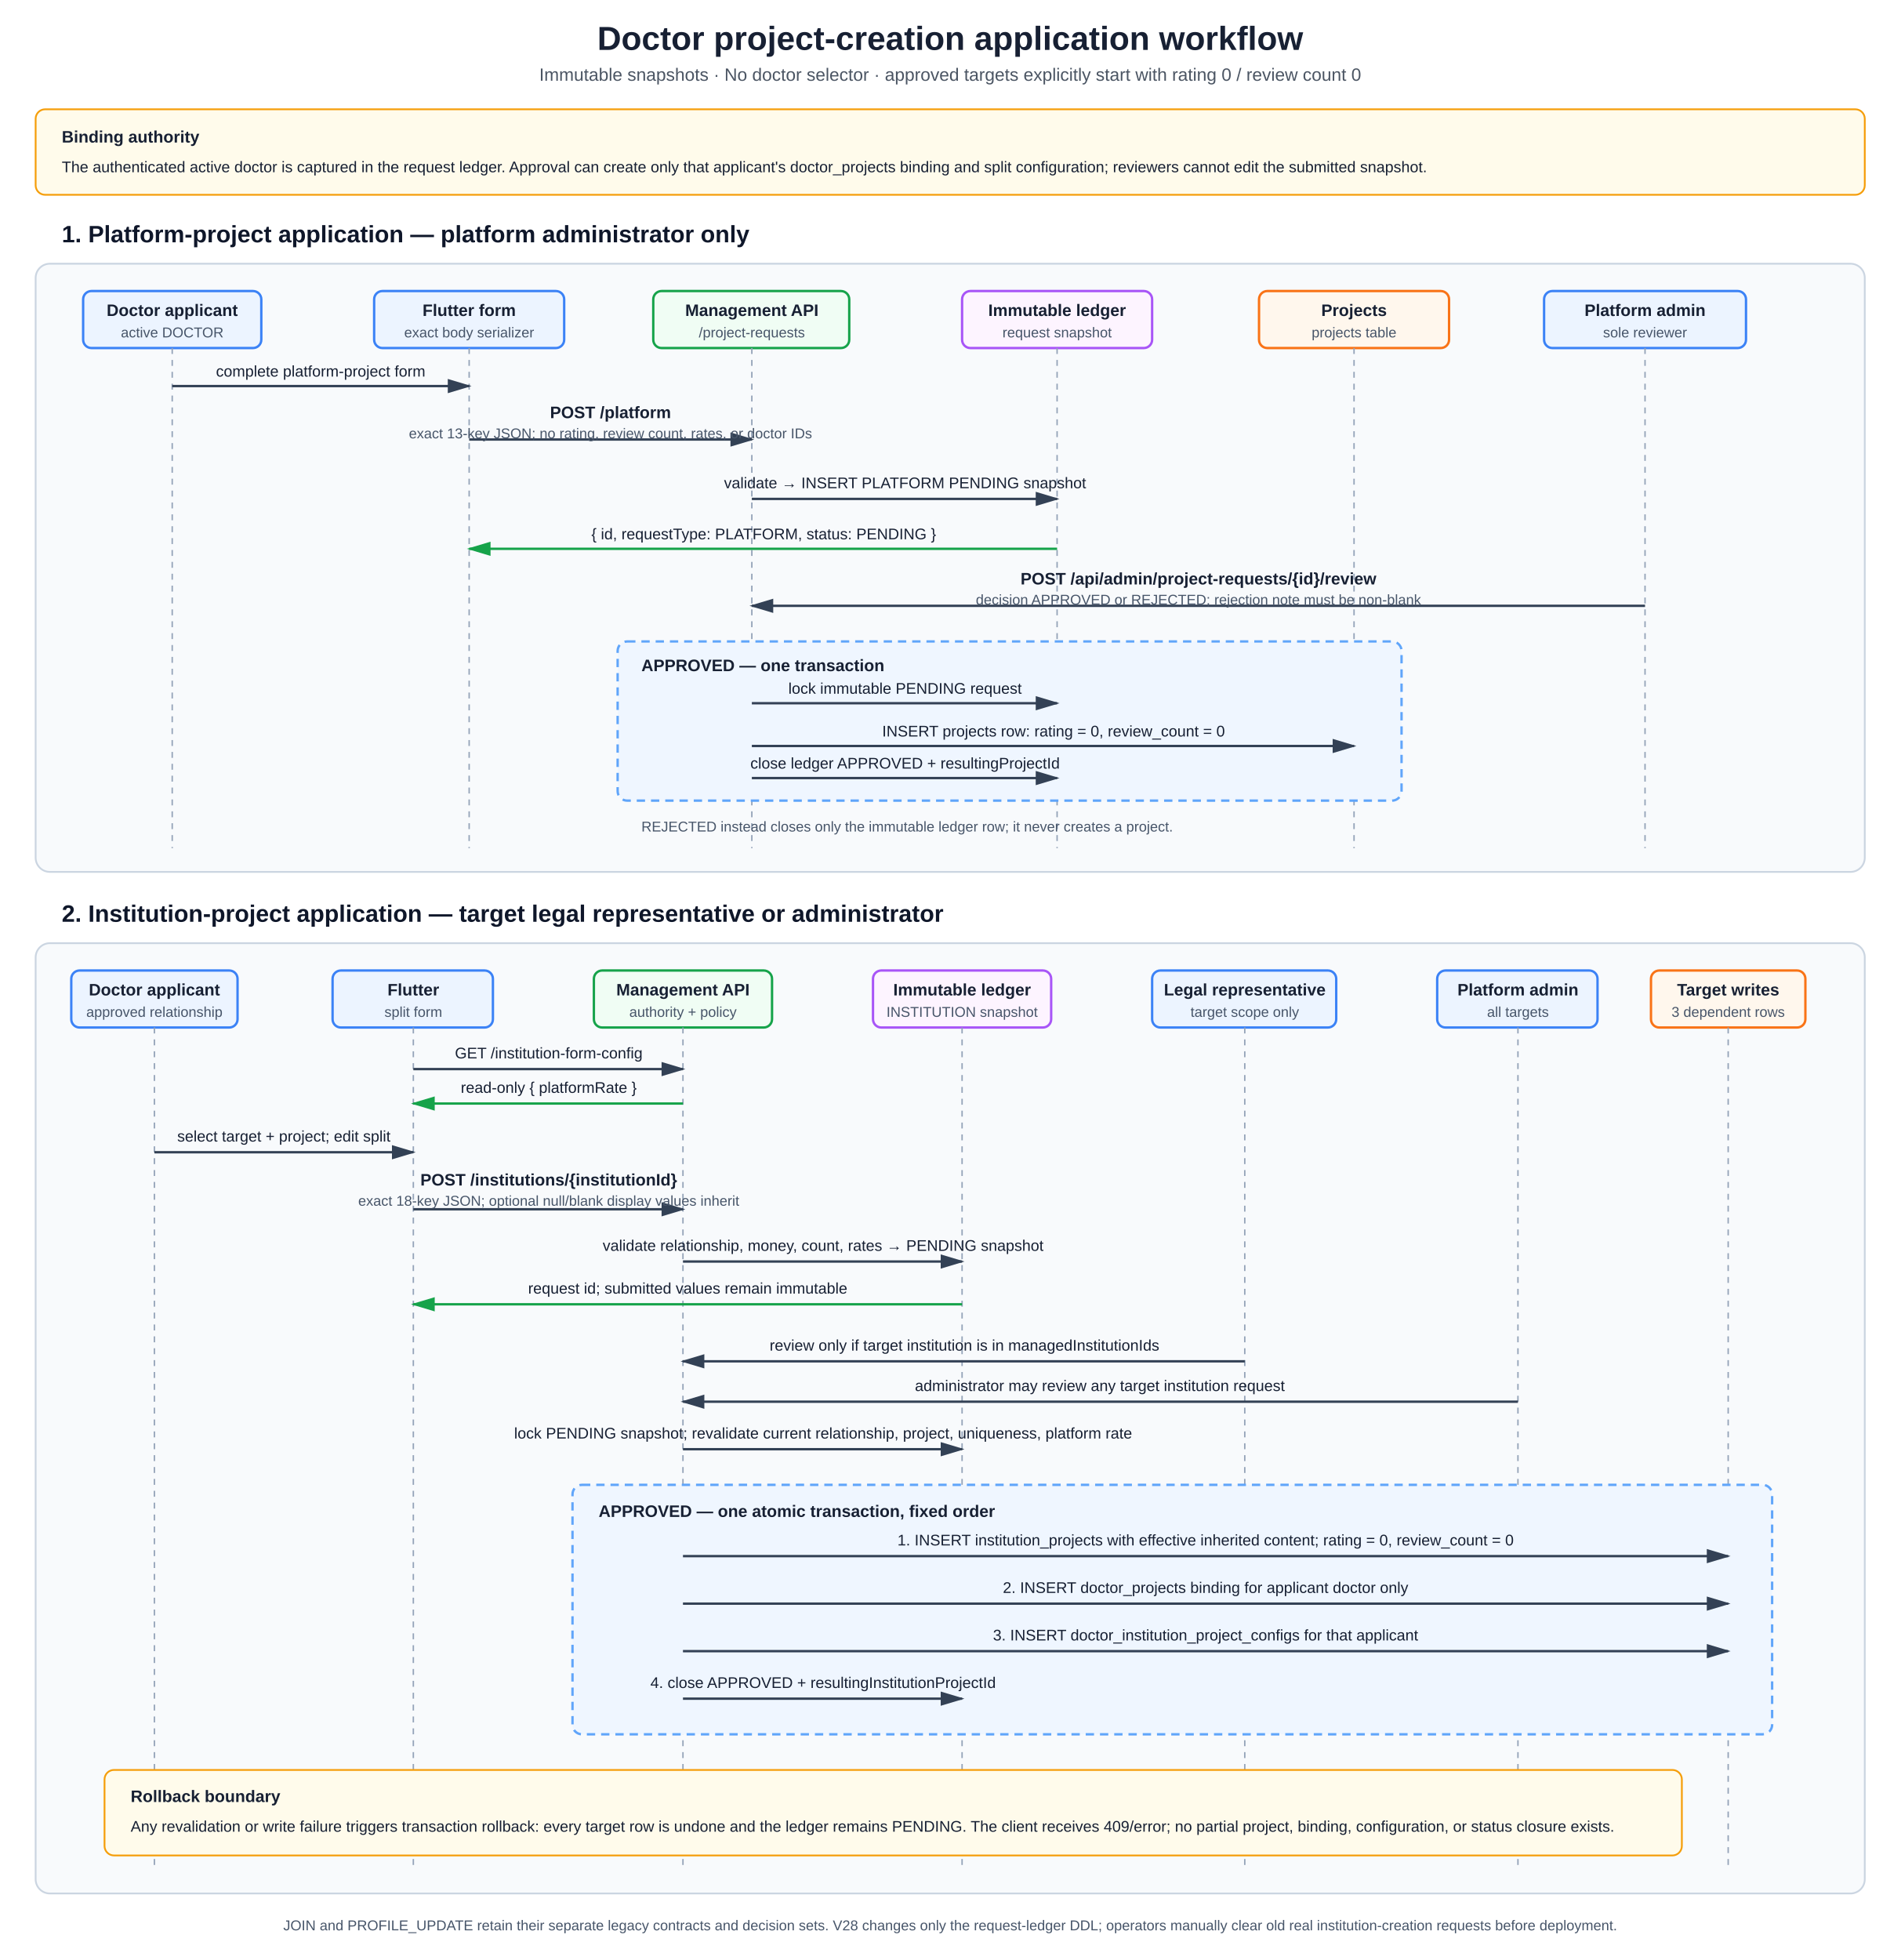
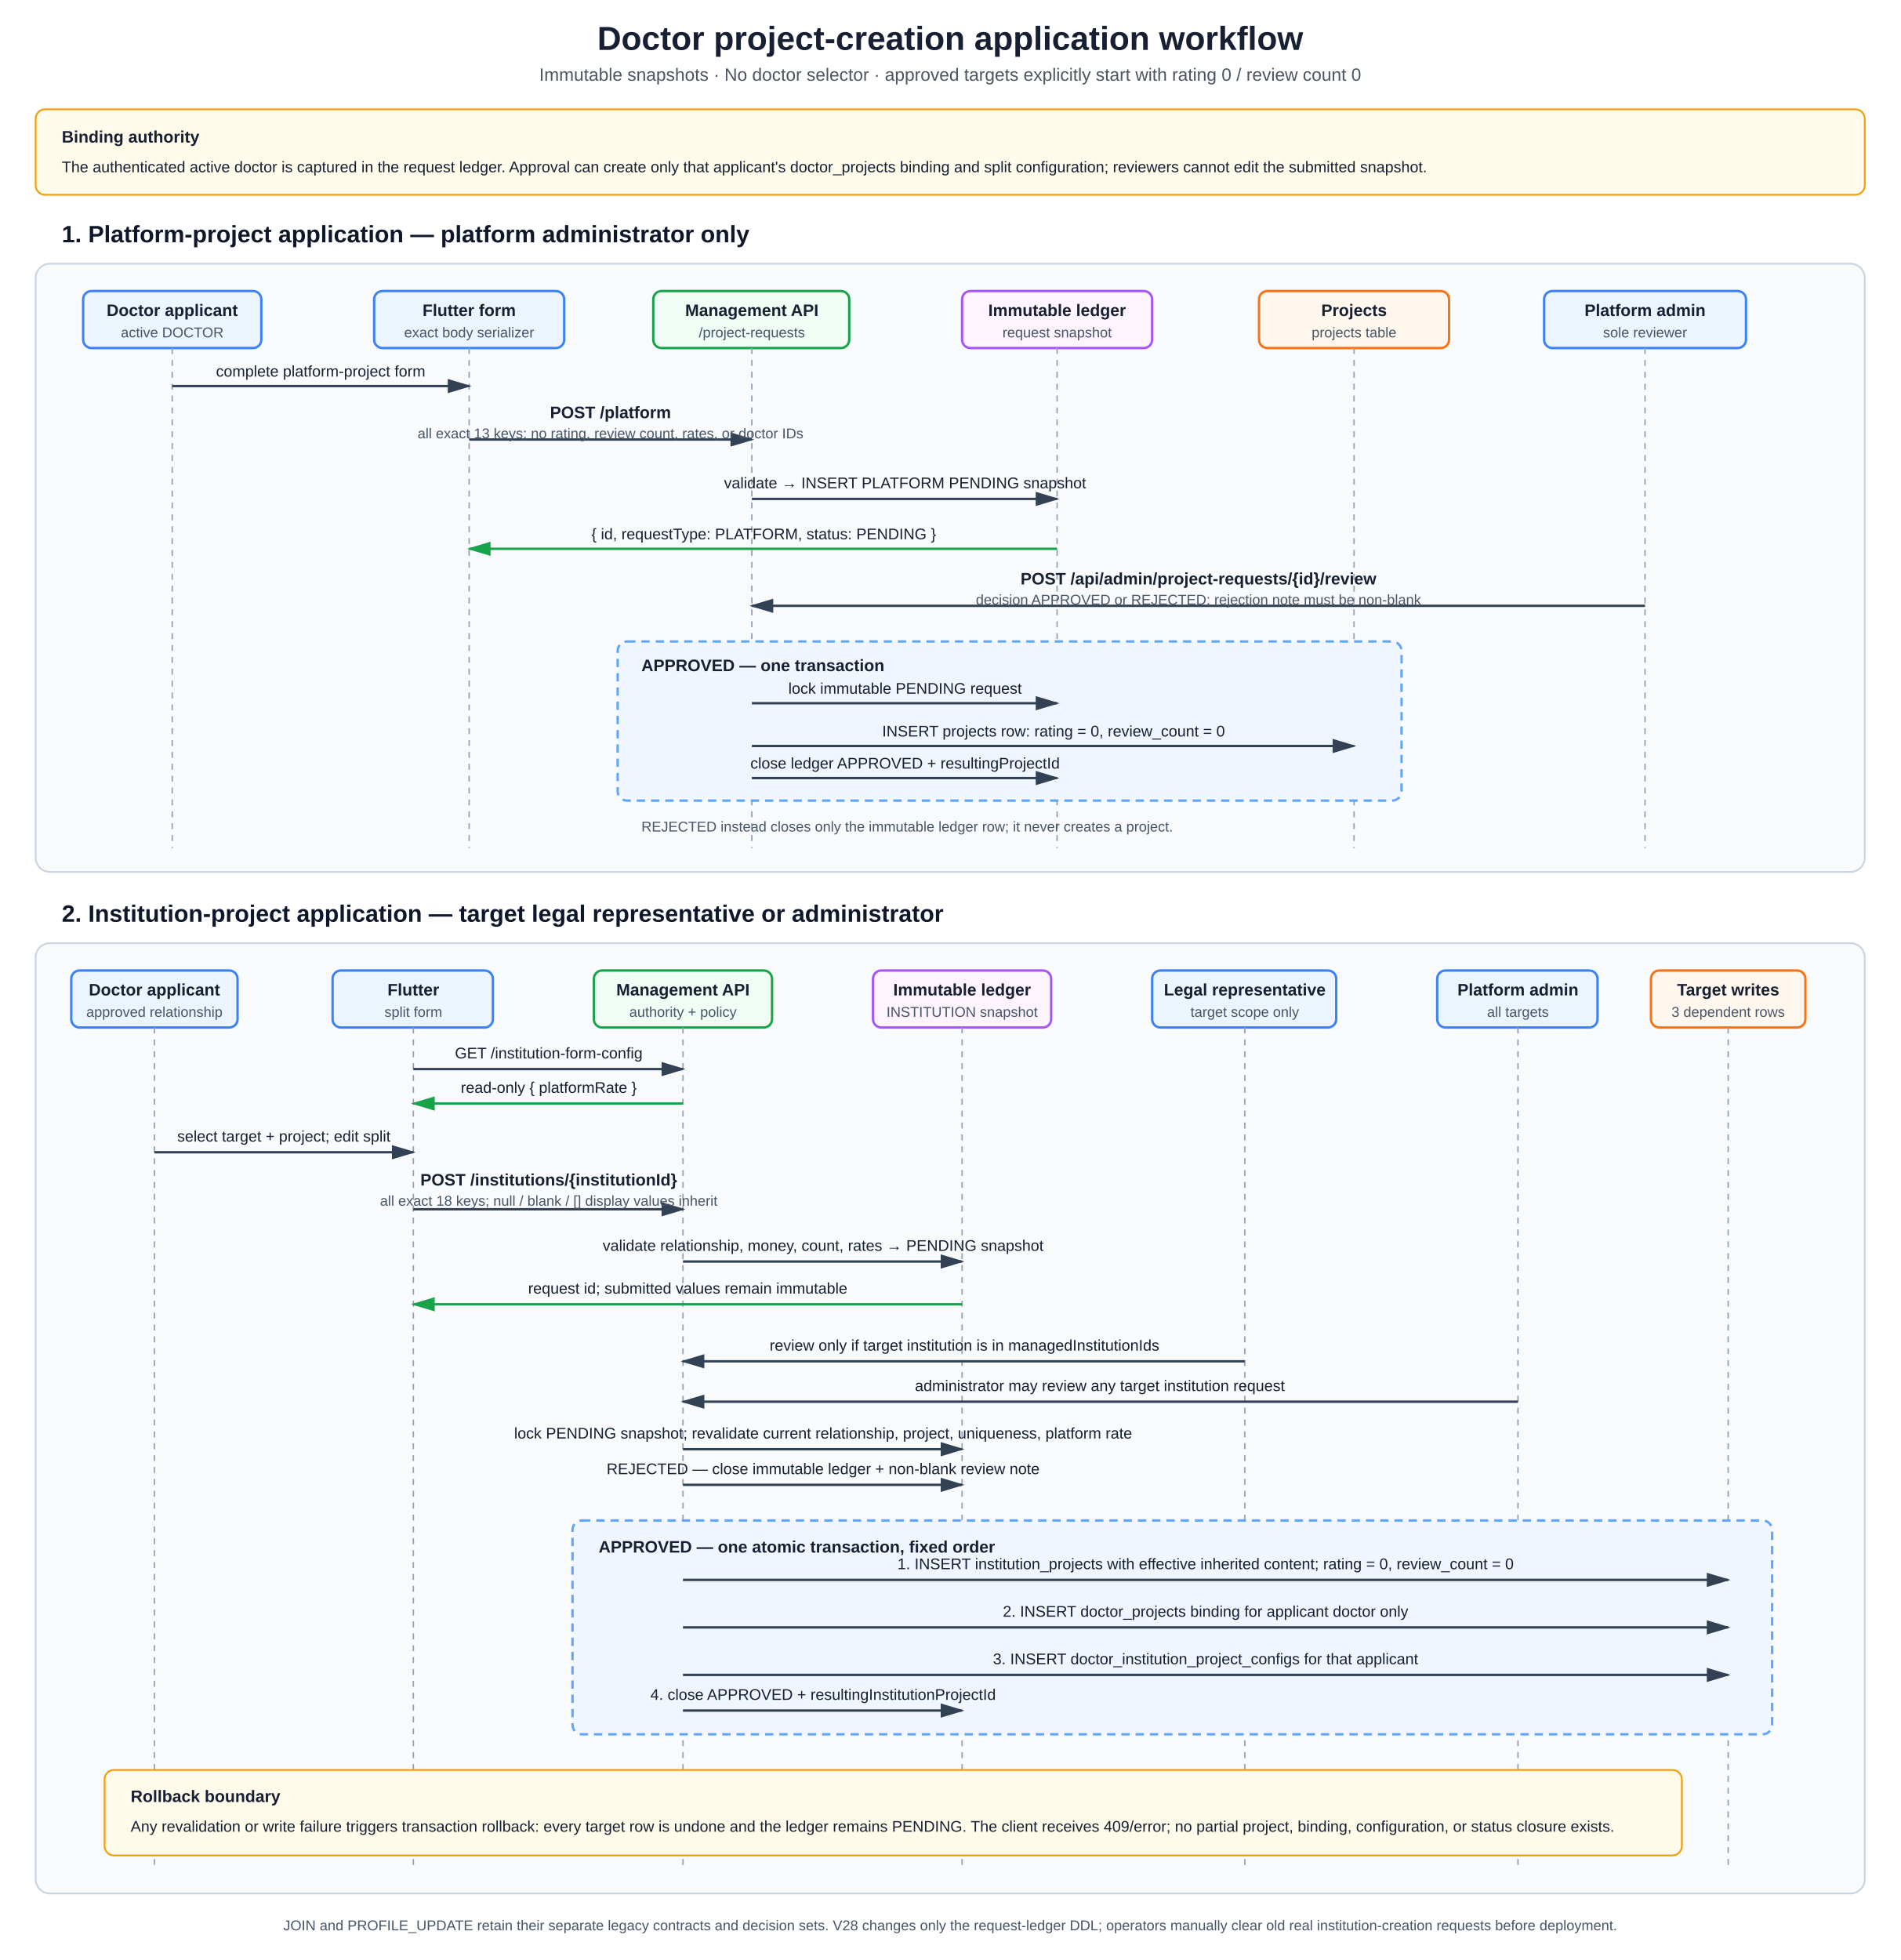
<svg xmlns="http://www.w3.org/2000/svg" width="1600" height="1650" viewBox="0 0 1600 1650" role="img" aria-labelledby="title desc">
  <style>
    text { font-family: Arial, "Microsoft YaHei", sans-serif; fill: #172033; }
    .title { font-size: 28px; font-weight: 700; }
    .subtitle { font-size: 15px; fill: #4b5563; }
    .actor { fill: #ecf4ff; stroke: #3b82f6; stroke-width: 2; }
    .api { fill: #f0fdf4; stroke: #16a34a; stroke-width: 2; }
    .ledger { fill: #fdf4ff; stroke: #a855f7; stroke-width: 2; }
    .store { fill: #fff7ed; stroke: #f97316; stroke-width: 2; }
    .band { fill: #f8fafc; stroke: #cbd5e1; stroke-width: 1.5; }
    .note { fill: #fffbeb; stroke: #f59e0b; stroke-width: 1.5; }
    .tx { fill: #eff6ff; stroke: #60a5fa; stroke-width: 2; stroke-dasharray: 7 5; }
    .line { stroke: #94a3b8; stroke-width: 1.2; stroke-dasharray: 5 5; }
    .arrow { stroke: #334155; stroke-width: 2; fill: none; marker-end: url(#arrow); }
    .return { stroke: #16a34a; stroke-width: 2; fill: none; marker-end: url(#greenArrow); }
    .label { font-size: 14px; font-weight: 600; }
    .body { font-size: 13px; }
    .small { font-size: 12px; fill: #475569; }
    .section { font-size: 20px; font-weight: 700; fill: #0f172a; }
  </style>
  <defs>
    <marker id="arrow" markerWidth="10" markerHeight="10" refX="9" refY="3" orient="auto">
      <path d="M0,0 L10,3 L0,6 Z" fill="#334155" />
    </marker>
    <marker id="greenArrow" markerWidth="10" markerHeight="10" refX="9" refY="3" orient="auto">
      <path d="M0,0 L10,3 L0,6 Z" fill="#16a34a" />
    </marker>
  </defs>
  <text x="800" y="42" text-anchor="middle" class="title">Doctor project-creation application workflow</text>
  <text x="800" y="68" text-anchor="middle" class="subtitle">Immutable snapshots · No doctor selector · approved targets explicitly start with rating 0 / review count 0</text>
  <rect x="30" y="92" width="1540" height="72" rx="8" class="note" />
  <text x="52" y="120" class="label">Binding authority</text>
  <text x="52" y="145" class="body">The authenticated active doctor is captured in the request ledger. Approval can create only that applicant's doctor_projects binding and split configuration; reviewers cannot edit the submitted snapshot.</text>
  <text x="52" y="204" class="section">1. Platform-project application — platform administrator only</text>
  <rect x="30" y="222" width="1540" height="512" rx="12" class="band" />
  <rect x="70" y="245" width="150" height="48" rx="7" class="actor" />
  <text x="145" y="266" text-anchor="middle" class="label">Doctor applicant</text>
  <text x="145" y="284" text-anchor="middle" class="small">active DOCTOR</text>
  <rect x="315" y="245" width="160" height="48" rx="7" class="actor" />
  <text x="395" y="266" text-anchor="middle" class="label">Flutter form</text>
  <text x="395" y="284" text-anchor="middle" class="small">exact body serializer</text>
  <rect x="550" y="245" width="165" height="48" rx="7" class="api" />
  <text x="633" y="266" text-anchor="middle" class="label">Management API</text>
  <text x="633" y="284" text-anchor="middle" class="small">/project-requests</text>
  <rect x="810" y="245" width="160" height="48" rx="7" class="ledger" />
  <text x="890" y="266" text-anchor="middle" class="label">Immutable ledger</text>
  <text x="890" y="284" text-anchor="middle" class="small">request snapshot</text>
  <rect x="1060" y="245" width="160" height="48" rx="7" class="store" />
  <text x="1140" y="266" text-anchor="middle" class="label">Projects</text>
  <text x="1140" y="284" text-anchor="middle" class="small">projects table</text>
  <rect x="1300" y="245" width="170" height="48" rx="7" class="actor" />
  <text x="1385" y="266" text-anchor="middle" class="label">Platform admin</text>
  <text x="1385" y="284" text-anchor="middle" class="small">sole reviewer</text>
  <g class="line">
    <line x1="145" y1="293" x2="145" y2="714" />
    <line x1="395" y1="293" x2="395" y2="714" />
    <line x1="633" y1="293" x2="633" y2="714" />
    <line x1="890" y1="293" x2="890" y2="714" />
    <line x1="1140" y1="293" x2="1140" y2="714" />
    <line x1="1385" y1="293" x2="1385" y2="714" />
  </g>
  <path d="M145 325 H395" class="arrow" />
  <text x="270" y="317" text-anchor="middle" class="body">complete platform-project form</text>
  <path d="M395 370 H633" class="arrow" />
  <text x="514" y="352" text-anchor="middle" class="label">POST /platform</text>
-   <text x="514" y="369" text-anchor="middle" class="small">exact 13-key JSON; no rating, review count, rates, or doctor IDs</text>
+   <text x="514" y="369" text-anchor="middle" class="small">all exact 13 keys; no rating, review count, rates, or doctor IDs</text>
  <path d="M633 420 H890" class="arrow" />
  <text x="762" y="411" text-anchor="middle" class="body">validate → INSERT PLATFORM PENDING snapshot</text>
  <path d="M890 462 H395" class="return" />
  <text x="643" y="454" text-anchor="middle" class="body">{ id, requestType: PLATFORM, status: PENDING }</text>
  <path d="M1385 510 H633" class="arrow" />
  <text x="1009" y="492" text-anchor="middle" class="label">POST /api/admin/project-requests/{id}/review</text>
  <text x="1009" y="509" text-anchor="middle" class="small">decision APPROVED or REJECTED; rejection note must be non-blank</text>
  <rect x="520" y="540" width="660" height="134" rx="8" class="tx" />
  <text x="540" y="565" class="label">APPROVED — one transaction</text>
  <path d="M633 592 H890" class="arrow" />
  <text x="762" y="584" text-anchor="middle" class="body">lock immutable PENDING request</text>
  <path d="M633 628 H1140" class="arrow" />
  <text x="887" y="620" text-anchor="middle" class="body">INSERT projects row: rating = 0, review_count = 0</text>
  <path d="M633 655 H890" class="arrow" />
  <text x="762" y="647" text-anchor="middle" class="body">close ledger APPROVED + resultingProjectId</text>
  <text x="540" y="700" class="small">REJECTED instead closes only the immutable ledger row; it never creates a project.</text>
  <text x="52" y="776" class="section">2. Institution-project application — target legal representative or administrator</text>
  <rect x="30" y="794" width="1540" height="800" rx="12" class="band" />
  <rect x="60" y="817" width="140" height="48" rx="7" class="actor" />
  <text x="130" y="838" text-anchor="middle" class="label">Doctor applicant</text>
  <text x="130" y="856" text-anchor="middle" class="small">approved relationship</text>
  <rect x="280" y="817" width="135" height="48" rx="7" class="actor" />
  <text x="348" y="838" text-anchor="middle" class="label">Flutter</text>
  <text x="348" y="856" text-anchor="middle" class="small">split form</text>
  <rect x="500" y="817" width="150" height="48" rx="7" class="api" />
  <text x="575" y="838" text-anchor="middle" class="label">Management API</text>
  <text x="575" y="856" text-anchor="middle" class="small">authority + policy</text>
  <rect x="735" y="817" width="150" height="48" rx="7" class="ledger" />
  <text x="810" y="838" text-anchor="middle" class="label">Immutable ledger</text>
  <text x="810" y="856" text-anchor="middle" class="small">INSTITUTION snapshot</text>
  <rect x="970" y="817" width="155" height="48" rx="7" class="actor" />
  <text x="1048" y="838" text-anchor="middle" class="label">Legal representative</text>
  <text x="1048" y="856" text-anchor="middle" class="small">target scope only</text>
  <rect x="1210" y="817" width="135" height="48" rx="7" class="actor" />
  <text x="1278" y="838" text-anchor="middle" class="label">Platform admin</text>
  <text x="1278" y="856" text-anchor="middle" class="small">all targets</text>
  <rect x="1390" y="817" width="130" height="48" rx="7" class="store" />
  <text x="1455" y="838" text-anchor="middle" class="label">Target writes</text>
  <text x="1455" y="856" text-anchor="middle" class="small">3 dependent rows</text>
  <g class="line">
    <line x1="130" y1="865" x2="130" y2="1570" />
    <line x1="348" y1="865" x2="348" y2="1570" />
    <line x1="575" y1="865" x2="575" y2="1570" />
    <line x1="810" y1="865" x2="810" y2="1570" />
    <line x1="1048" y1="865" x2="1048" y2="1570" />
    <line x1="1278" y1="865" x2="1278" y2="1570" />
    <line x1="1455" y1="865" x2="1455" y2="1570" />
  </g>
  <path d="M348 900 H575" class="arrow" />
  <text x="462" y="891" text-anchor="middle" class="body">GET /institution-form-config</text>
  <path d="M575 929 H348" class="return" />
  <text x="462" y="920" text-anchor="middle" class="body">read-only { platformRate }</text>
  <path d="M130 970 H348" class="arrow" />
  <text x="239" y="961" text-anchor="middle" class="body">select target + project; edit split</text>
  <path d="M348 1018 H575" class="arrow" />
  <text x="462" y="998" text-anchor="middle" class="label">POST /institutions/{institutionId}</text>
-   <text x="462" y="1015" text-anchor="middle" class="small">exact 18-key JSON; optional null/blank display values inherit</text>
+   <text x="462" y="1015" text-anchor="middle" class="small">all exact 18 keys; null / blank / [] display values inherit</text>
  <path d="M575 1062 H810" class="arrow" />
  <text x="693" y="1053" text-anchor="middle" class="body">validate relationship, money, count, rates → PENDING snapshot</text>
  <path d="M810 1098 H348" class="return" />
  <text x="579" y="1089" text-anchor="middle" class="body">request id; submitted values remain immutable</text>
  <path d="M1048 1146 H575" class="arrow" />
  <text x="812" y="1137" text-anchor="middle" class="body">review only if target institution is in managedInstitutionIds</text>
  <path d="M1278 1180 H575" class="arrow" />
  <text x="926" y="1171" text-anchor="middle" class="body">administrator may review any target institution request</text>
  <path d="M575 1220 H810" class="arrow" />
  <text x="693" y="1211" text-anchor="middle" class="body">lock PENDING snapshot; revalidate current relationship, project, uniqueness, platform rate</text>
-   <rect x="482" y="1250" width="1010" height="210" rx="8" class="tx" />
-   <text x="504" y="1277" class="label">APPROVED — one atomic transaction, fixed order</text>
-   <path d="M575 1310 H1455" class="arrow" />
-   <text x="1015" y="1301" text-anchor="middle" class="body">1. INSERT institution_projects with effective inherited content; rating = 0, review_count = 0</text>
-   <path d="M575 1350 H1455" class="arrow" />
-   <text x="1015" y="1341" text-anchor="middle" class="body">2. INSERT doctor_projects binding for applicant doctor only</text>
-   <path d="M575 1390 H1455" class="arrow" />
-   <text x="1015" y="1381" text-anchor="middle" class="body">3. INSERT doctor_institution_project_configs for that applicant</text>
-   <path d="M575 1430 H810" class="arrow" />
-   <text x="693" y="1421" text-anchor="middle" class="body">4. close APPROVED + resultingInstitutionProjectId</text>
+   <path d="M575 1250 H810" class="arrow" />
+   <text x="693" y="1241" text-anchor="middle" class="body">REJECTED — close immutable ledger + non-blank review note</text>
+   <rect x="482" y="1280" width="1010" height="180" rx="8" class="tx" />
+   <text x="504" y="1307" class="label">APPROVED — one atomic transaction, fixed order</text>
+   <path d="M575 1330 H1455" class="arrow" />
+   <text x="1015" y="1321" text-anchor="middle" class="body">1. INSERT institution_projects with effective inherited content; rating = 0, review_count = 0</text>
+   <path d="M575 1370 H1455" class="arrow" />
+   <text x="1015" y="1361" text-anchor="middle" class="body">2. INSERT doctor_projects binding for applicant doctor only</text>
+   <path d="M575 1410 H1455" class="arrow" />
+   <text x="1015" y="1401" text-anchor="middle" class="body">3. INSERT doctor_institution_project_configs for that applicant</text>
+   <path d="M575 1440 H810" class="arrow" />
+   <text x="693" y="1431" text-anchor="middle" class="body">4. close APPROVED + resultingInstitutionProjectId</text>
  <rect x="88" y="1490" width="1328" height="72" rx="8" class="note" />
  <text x="110" y="1517" class="label">Rollback boundary</text>
  <text x="110" y="1542" class="body">Any revalidation or write failure triggers transaction rollback: every target row is undone and the ledger remains PENDING. The client receives 409/error; no partial project, binding, configuration, or status closure exists.</text>
  <text x="800" y="1625" text-anchor="middle" class="small">JOIN and PROFILE_UPDATE retain their separate legacy contracts and decision sets. V28 changes only the request-ledger DDL; operators manually clear old real institution-creation requests before deployment.</text>
</svg>
